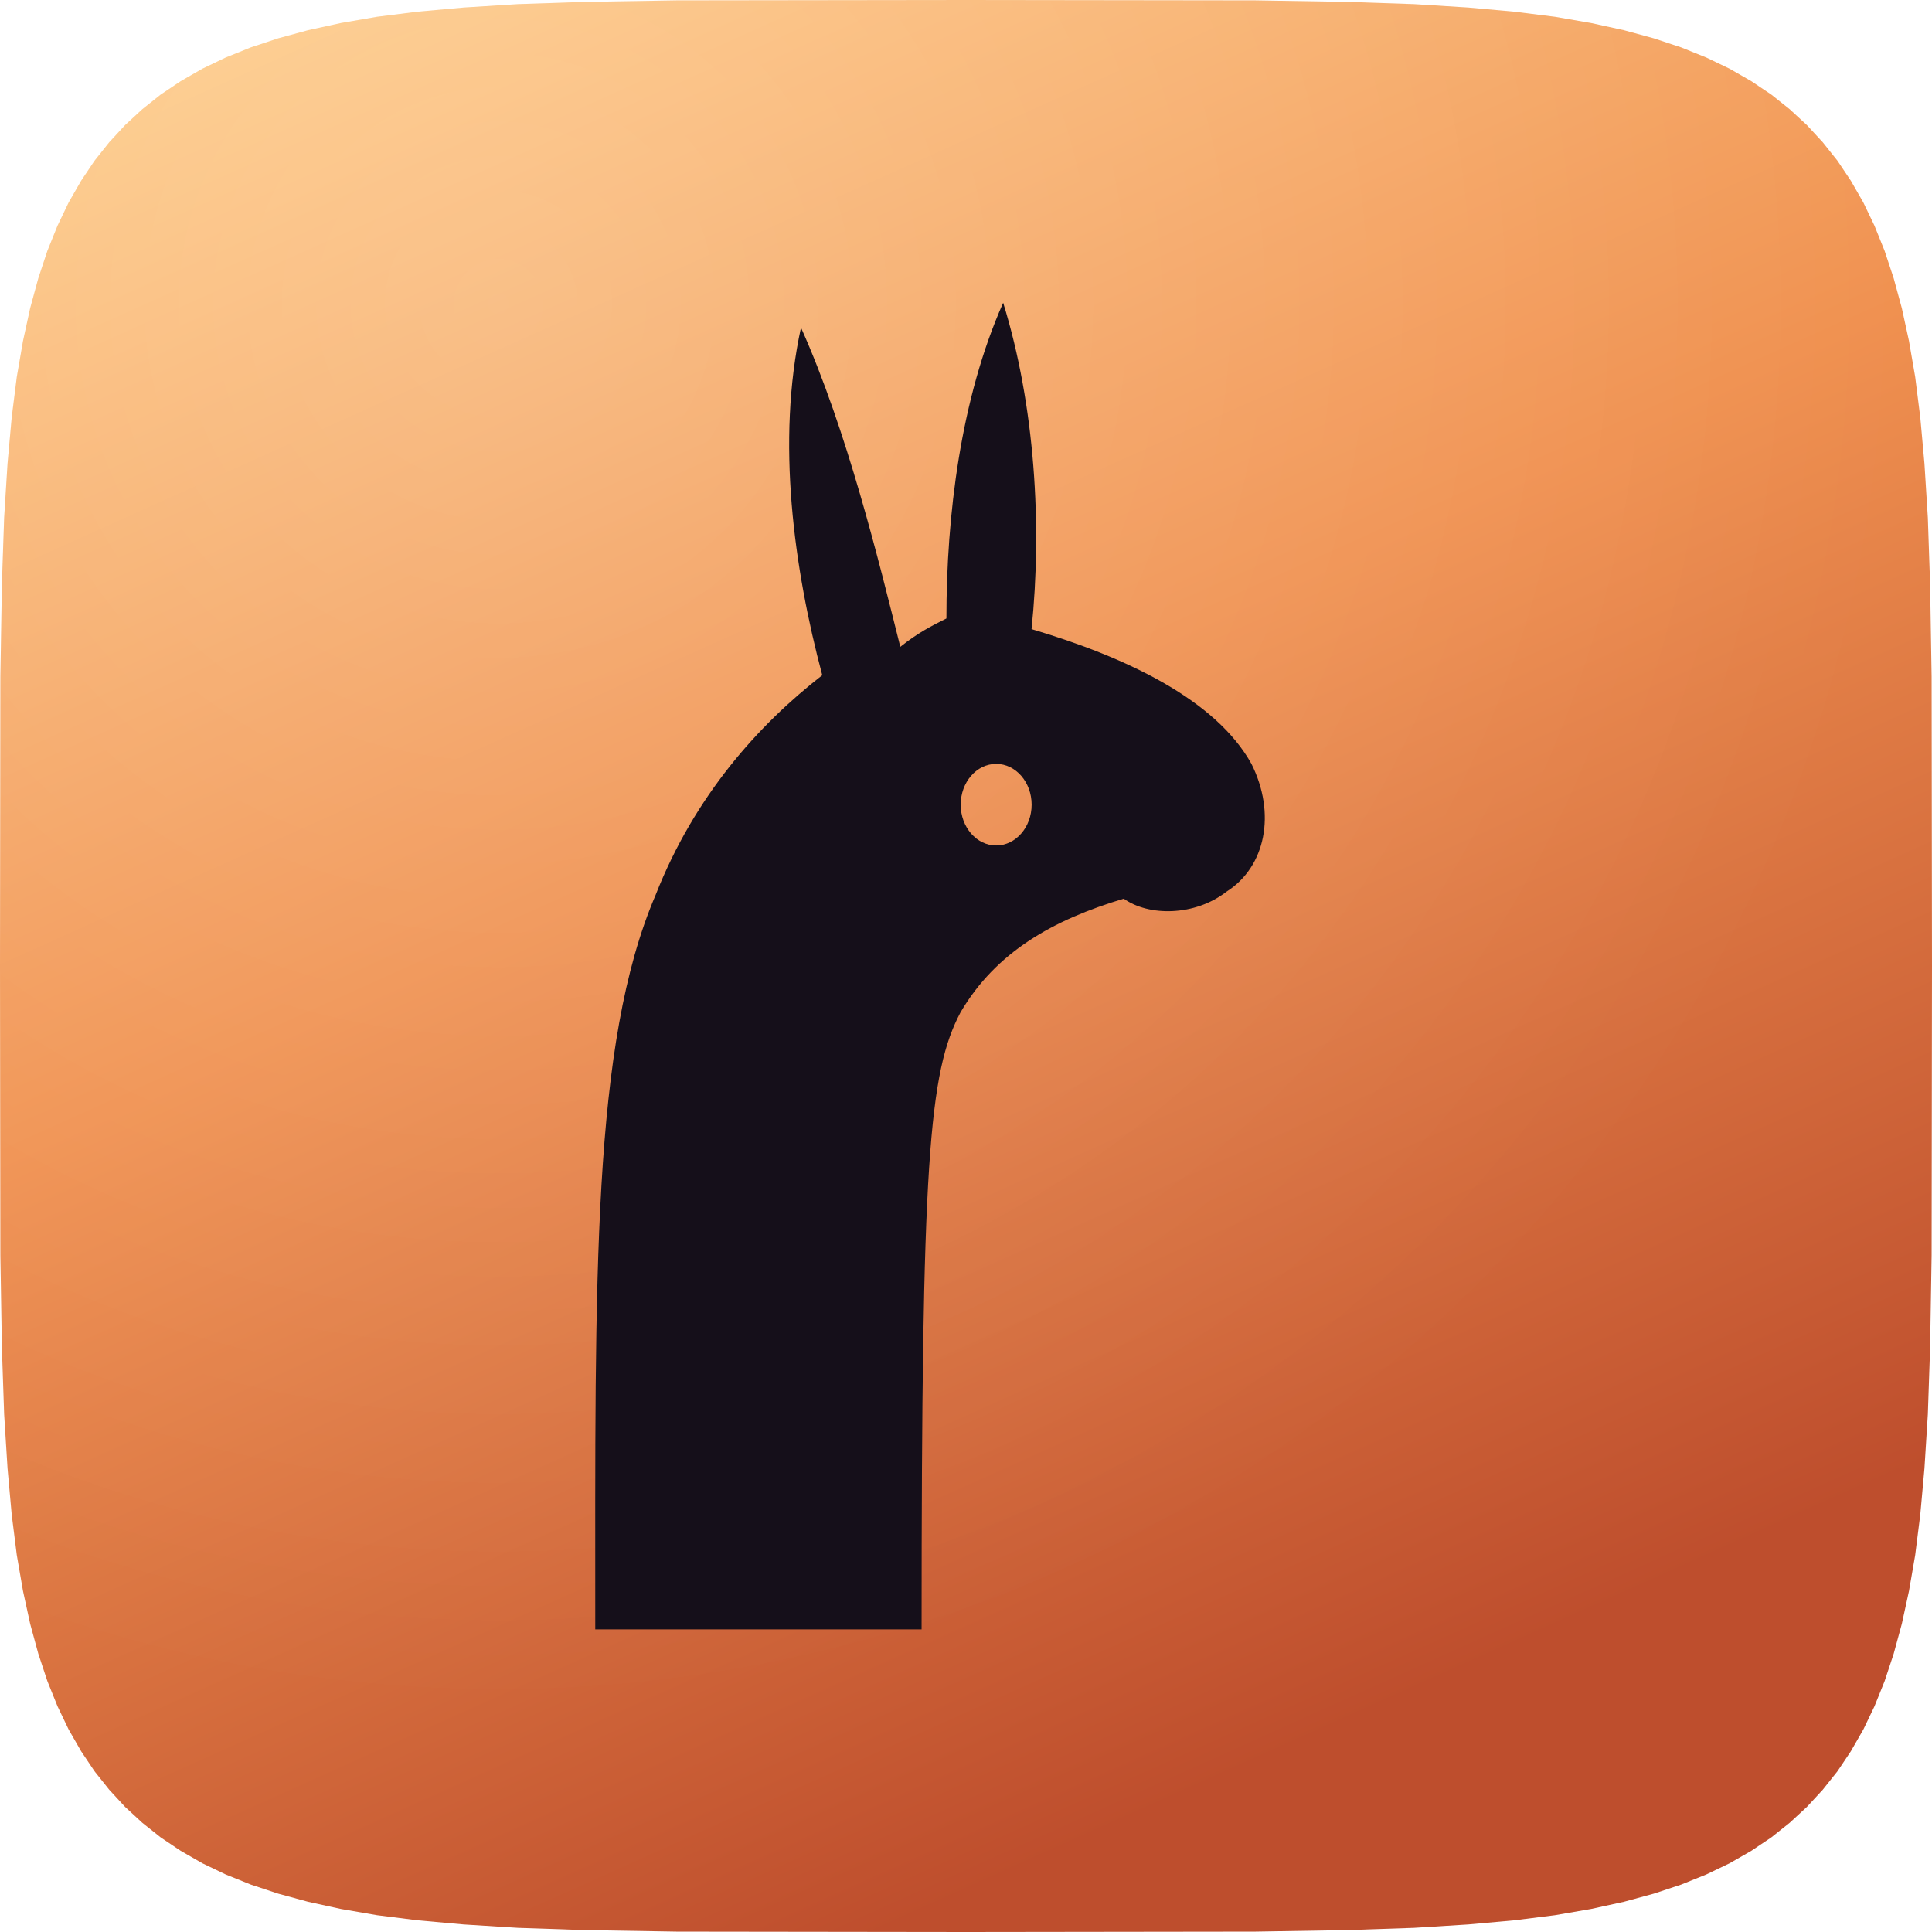
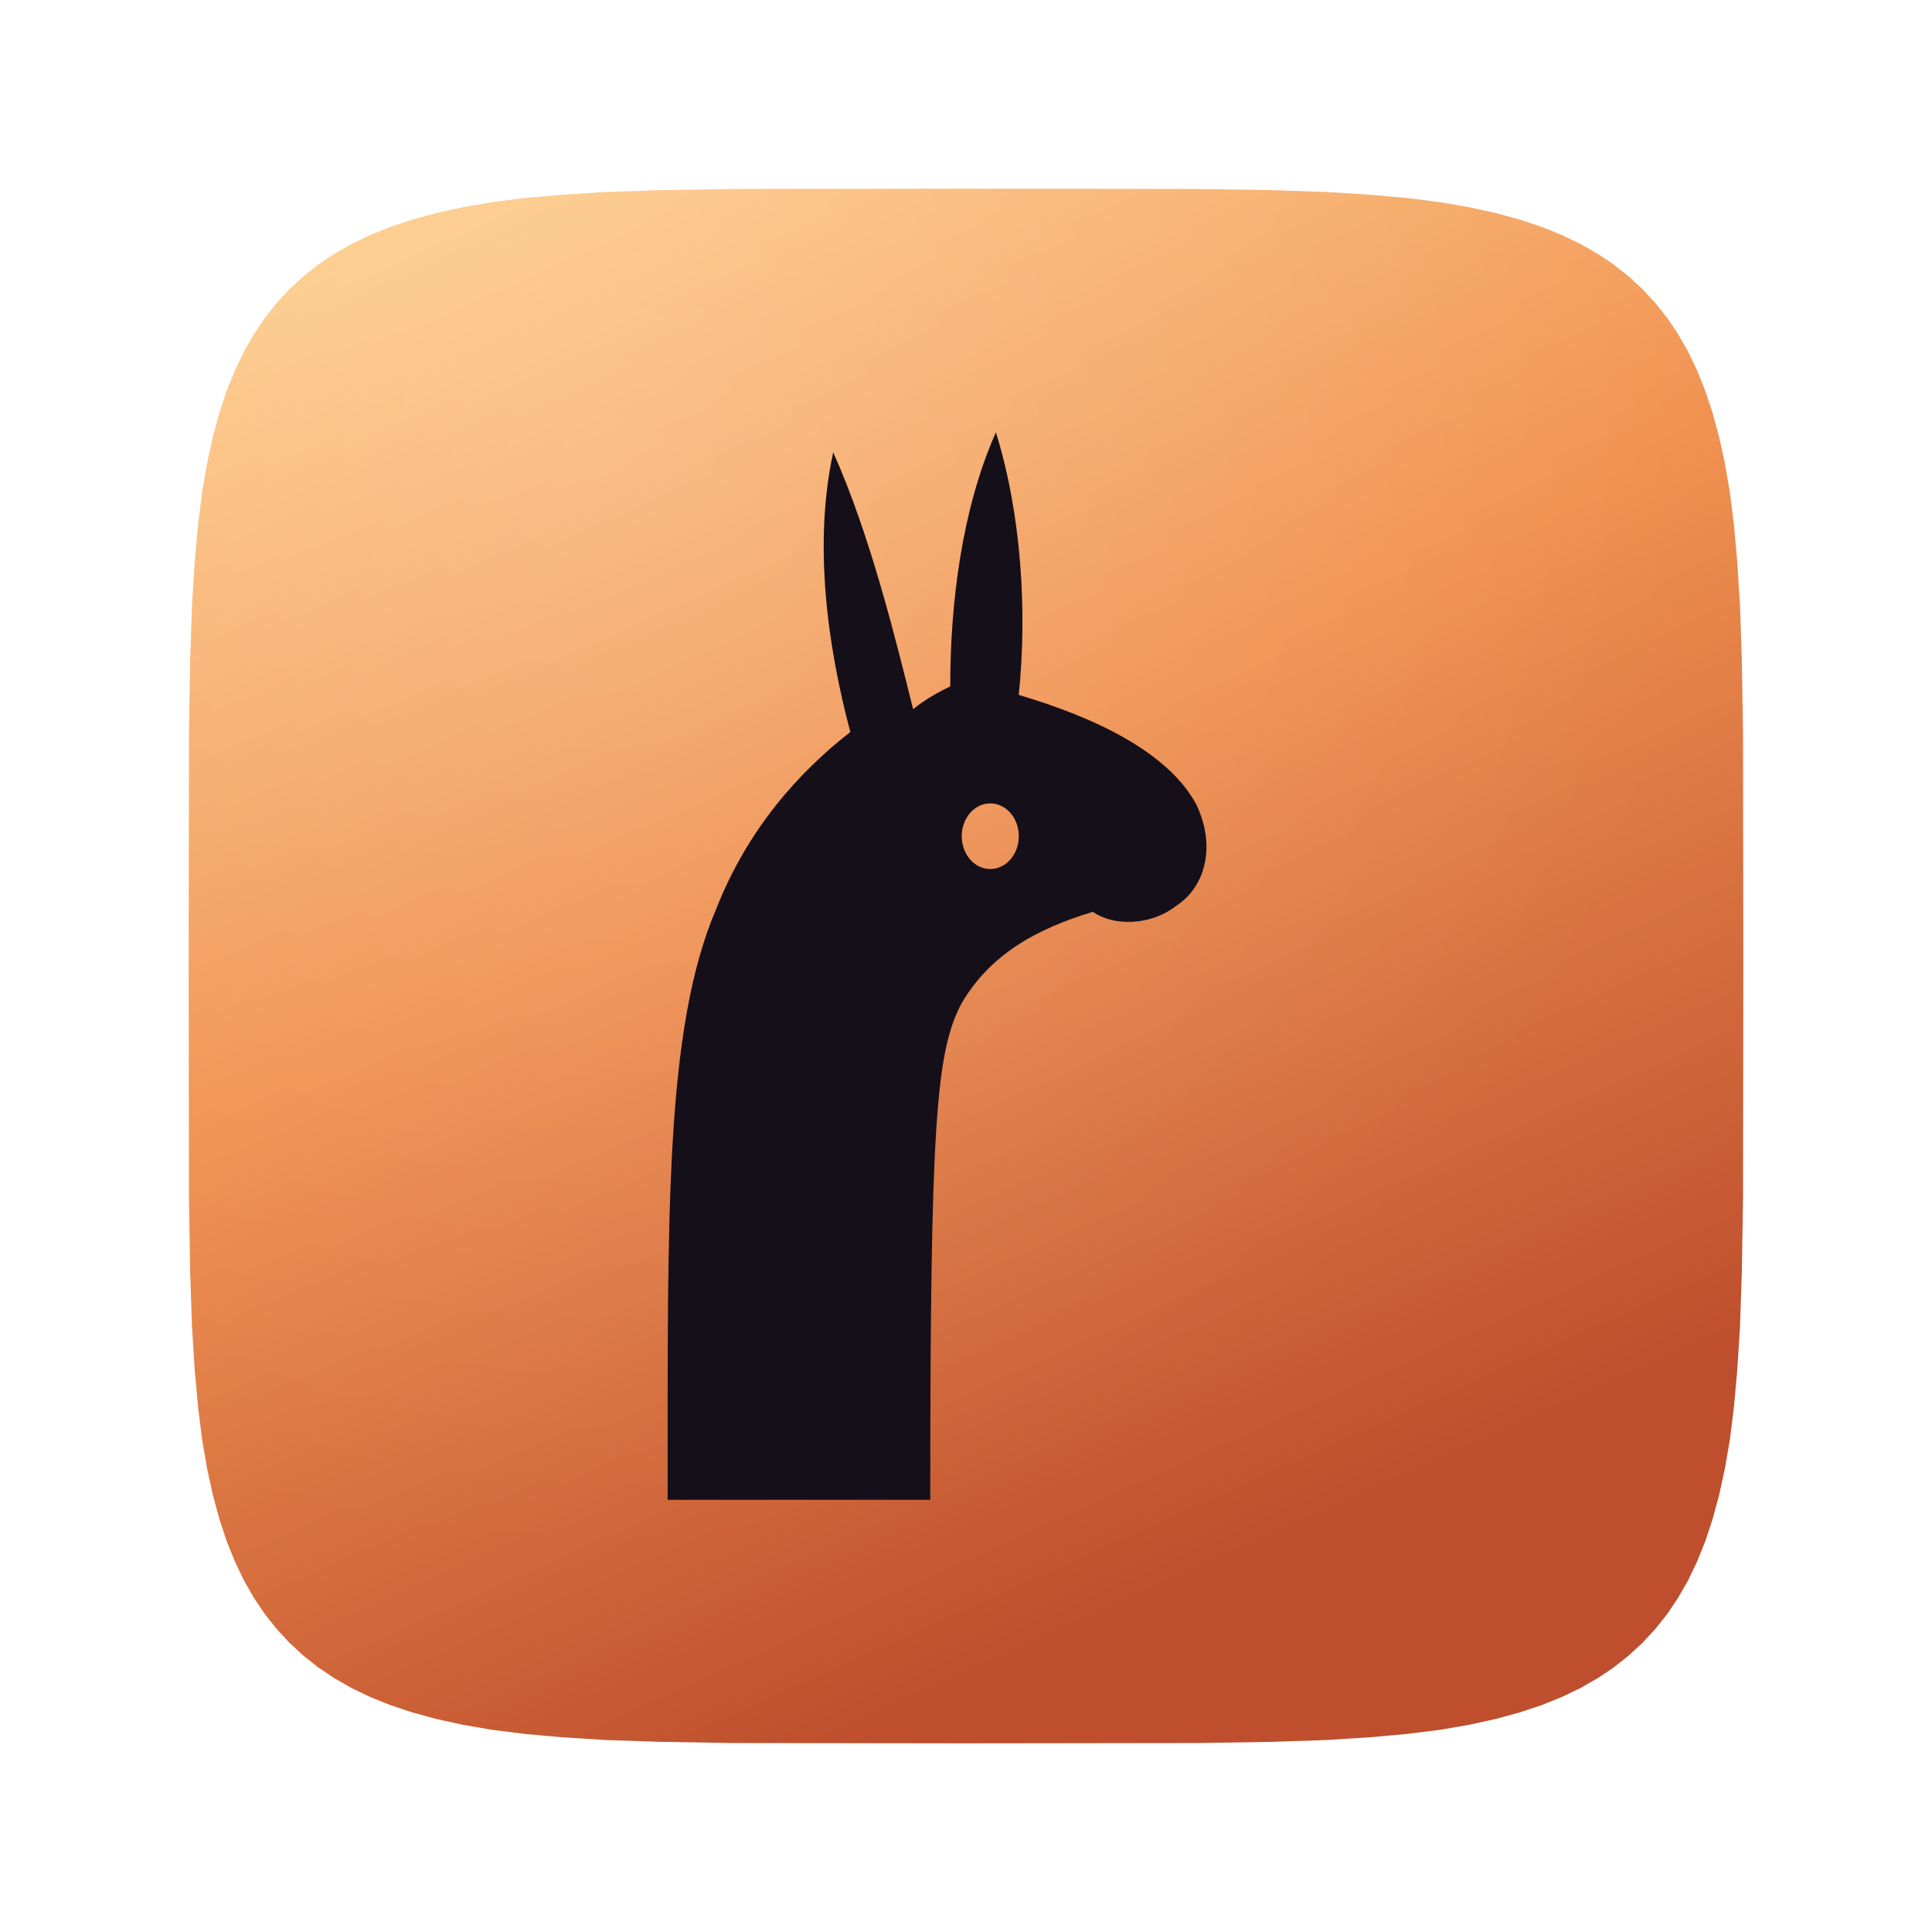
<svg xmlns="http://www.w3.org/2000/svg" width="1024" height="1024" viewBox="0 0 1024 1024">
  <defs>
    <linearGradient id="bg" x1="0" y1="0" x2=".45" y2="1">
      <stop offset="0" stop-color="#FFD08C" />
      <stop offset=".5" stop-color="#F09150" />
      <stop offset="1" stop-color="#BE4E2D" />
    </linearGradient>
    <radialGradient id="gl" cx=".26" cy=".16" r=".72">
      <stop offset="0" stop-color="#FFFFFF" stop-opacity=".16" />
      <stop offset="1" stop-color="#FFFFFF" stop-opacity="0" />
    </radialGradient>
    <clipPath id="m">
      <path d="M1024.0,512.0 L1023.8,665.3 L1023.0,714.2 L1021.8,749.6 L1020.0,778.3 L1017.8,802.7 L1015.1,824.2 L1011.8,843.3 L1008.0,860.7 L1003.7,876.5 L998.9,891.0 L993.5,904.4 L987.6,916.7 L981.0,928.2 L973.9,938.8 L966.1,948.6 L957.7,957.7 L948.6,966.1 L938.8,973.9 L928.2,981.0 L916.7,987.6 L904.4,993.5 L891.0,998.9 L876.5,1003.7 L860.7,1008.0 L843.3,1011.8 L824.2,1015.1 L802.7,1017.8 L778.3,1020.0 L749.6,1021.8 L714.2,1023.0 L665.3,1023.8 L512.0,1024.0 L358.7,1023.8 L309.8,1023.0 L274.4,1021.8 L245.7,1020.0 L221.3,1017.8 L199.8,1015.1 L180.7,1011.8 L163.3,1008.0 L147.5,1003.7 L133.0,998.9 L119.6,993.5 L107.3,987.6 L95.8,981.0 L85.2,973.9 L75.4,966.1 L66.3,957.7 L57.9,948.6 L50.1,938.8 L43.0,928.2 L36.4,916.7 L30.5,904.4 L25.1,891.0 L20.3,876.5 L16.0,860.7 L12.2,843.3 L8.9,824.2 L6.2,802.7 L4.0,778.3 L2.2,749.6 L1.0,714.2 L0.2,665.3 L0.0,512.0 L0.2,358.7 L1.0,309.8 L2.2,274.4 L4.0,245.7 L6.2,221.3 L8.9,199.8 L12.2,180.7 L16.0,163.3 L20.3,147.5 L25.1,133.0 L30.5,119.6 L36.4,107.3 L43.0,95.8 L50.1,85.2 L57.9,75.4 L66.3,66.3 L75.4,57.9 L85.2,50.1 L95.8,43.0 L107.3,36.4 L119.6,30.5 L133.0,25.1 L147.5,20.3 L163.3,16.0 L180.7,12.2 L199.8,8.9 L221.3,6.2 L245.7,4.0 L274.4,2.2 L309.8,1.0 L358.7,0.2 L512.0,0.0 L665.3,0.2 L714.2,1.0 L749.6,2.2 L778.3,4.0 L802.7,6.2 L824.2,8.9 L843.3,12.2 L860.7,16.0 L876.5,20.3 L891.0,25.1 L904.4,30.5 L916.7,36.4 L928.2,43.0 L938.8,50.1 L948.6,57.9 L957.7,66.3 L966.1,75.4 L973.9,85.2 L981.0,95.8 L987.6,107.3 L993.5,119.6 L998.9,133.0 L1003.7,147.5 L1008.0,163.3 L1011.8,180.7 L1015.1,199.8 L1017.8,221.3 L1020.0,245.7 L1021.8,274.4 L1023.0,309.8 L1023.8,358.7 Z" />
    </clipPath>
  </defs>
-   <g clip-path="url(#m)">
-     <rect width="1024" height="1024" fill="url(#bg)" />
-     <rect width="1024" height="1024" fill="url(#gl)" />
-     <path fill-rule="evenodd" fill="#150F1A" transform="translate(-60.5 27) scale(0.94)" d="M 400 890 C 400 690 398 560 434 476 C 456 420 492 380 528 352  C 512 292 502 220 516 156 C 542 214 560 288 572 336  C 582 328 590 324 598 320  C 598 262 606 196 630 142 C 648 200 652 268 646 326  C 700 342 750 366 770 402 C 784 430 778 460 756 474  C 738 488 712 488 698 478 C 658 490 626 508 606 542  C 588 576 584 626 584 890 Z  M 626 402 a20 23 0 1 0 .1 0 Z" />
+   <g transform="translate(100 100) scale(0.8046875)">
+     <g clip-path="url(#m)">
+       <rect width="1024" height="1024" fill="url(#bg)" />
+       <rect width="1024" height="1024" fill="url(#gl)" />
+       <path fill-rule="evenodd" fill="#150F1A" transform="translate(-60.5 27) scale(0.94)" d="M 400 890 C 400 690 398 560 434 476 C 456 420 492 380 528 352  C 512 292 502 220 516 156 C 542 214 560 288 572 336  C 582 328 590 324 598 320  C 598 262 606 196 630 142 C 648 200 652 268 646 326  C 700 342 750 366 770 402 C 784 430 778 460 756 474  C 738 488 712 488 698 478 C 658 490 626 508 606 542  C 588 576 584 626 584 890 Z  M 626 402 a20 23 0 1 0 .1 0 Z" />
+     </g>
  </g>
</svg>
